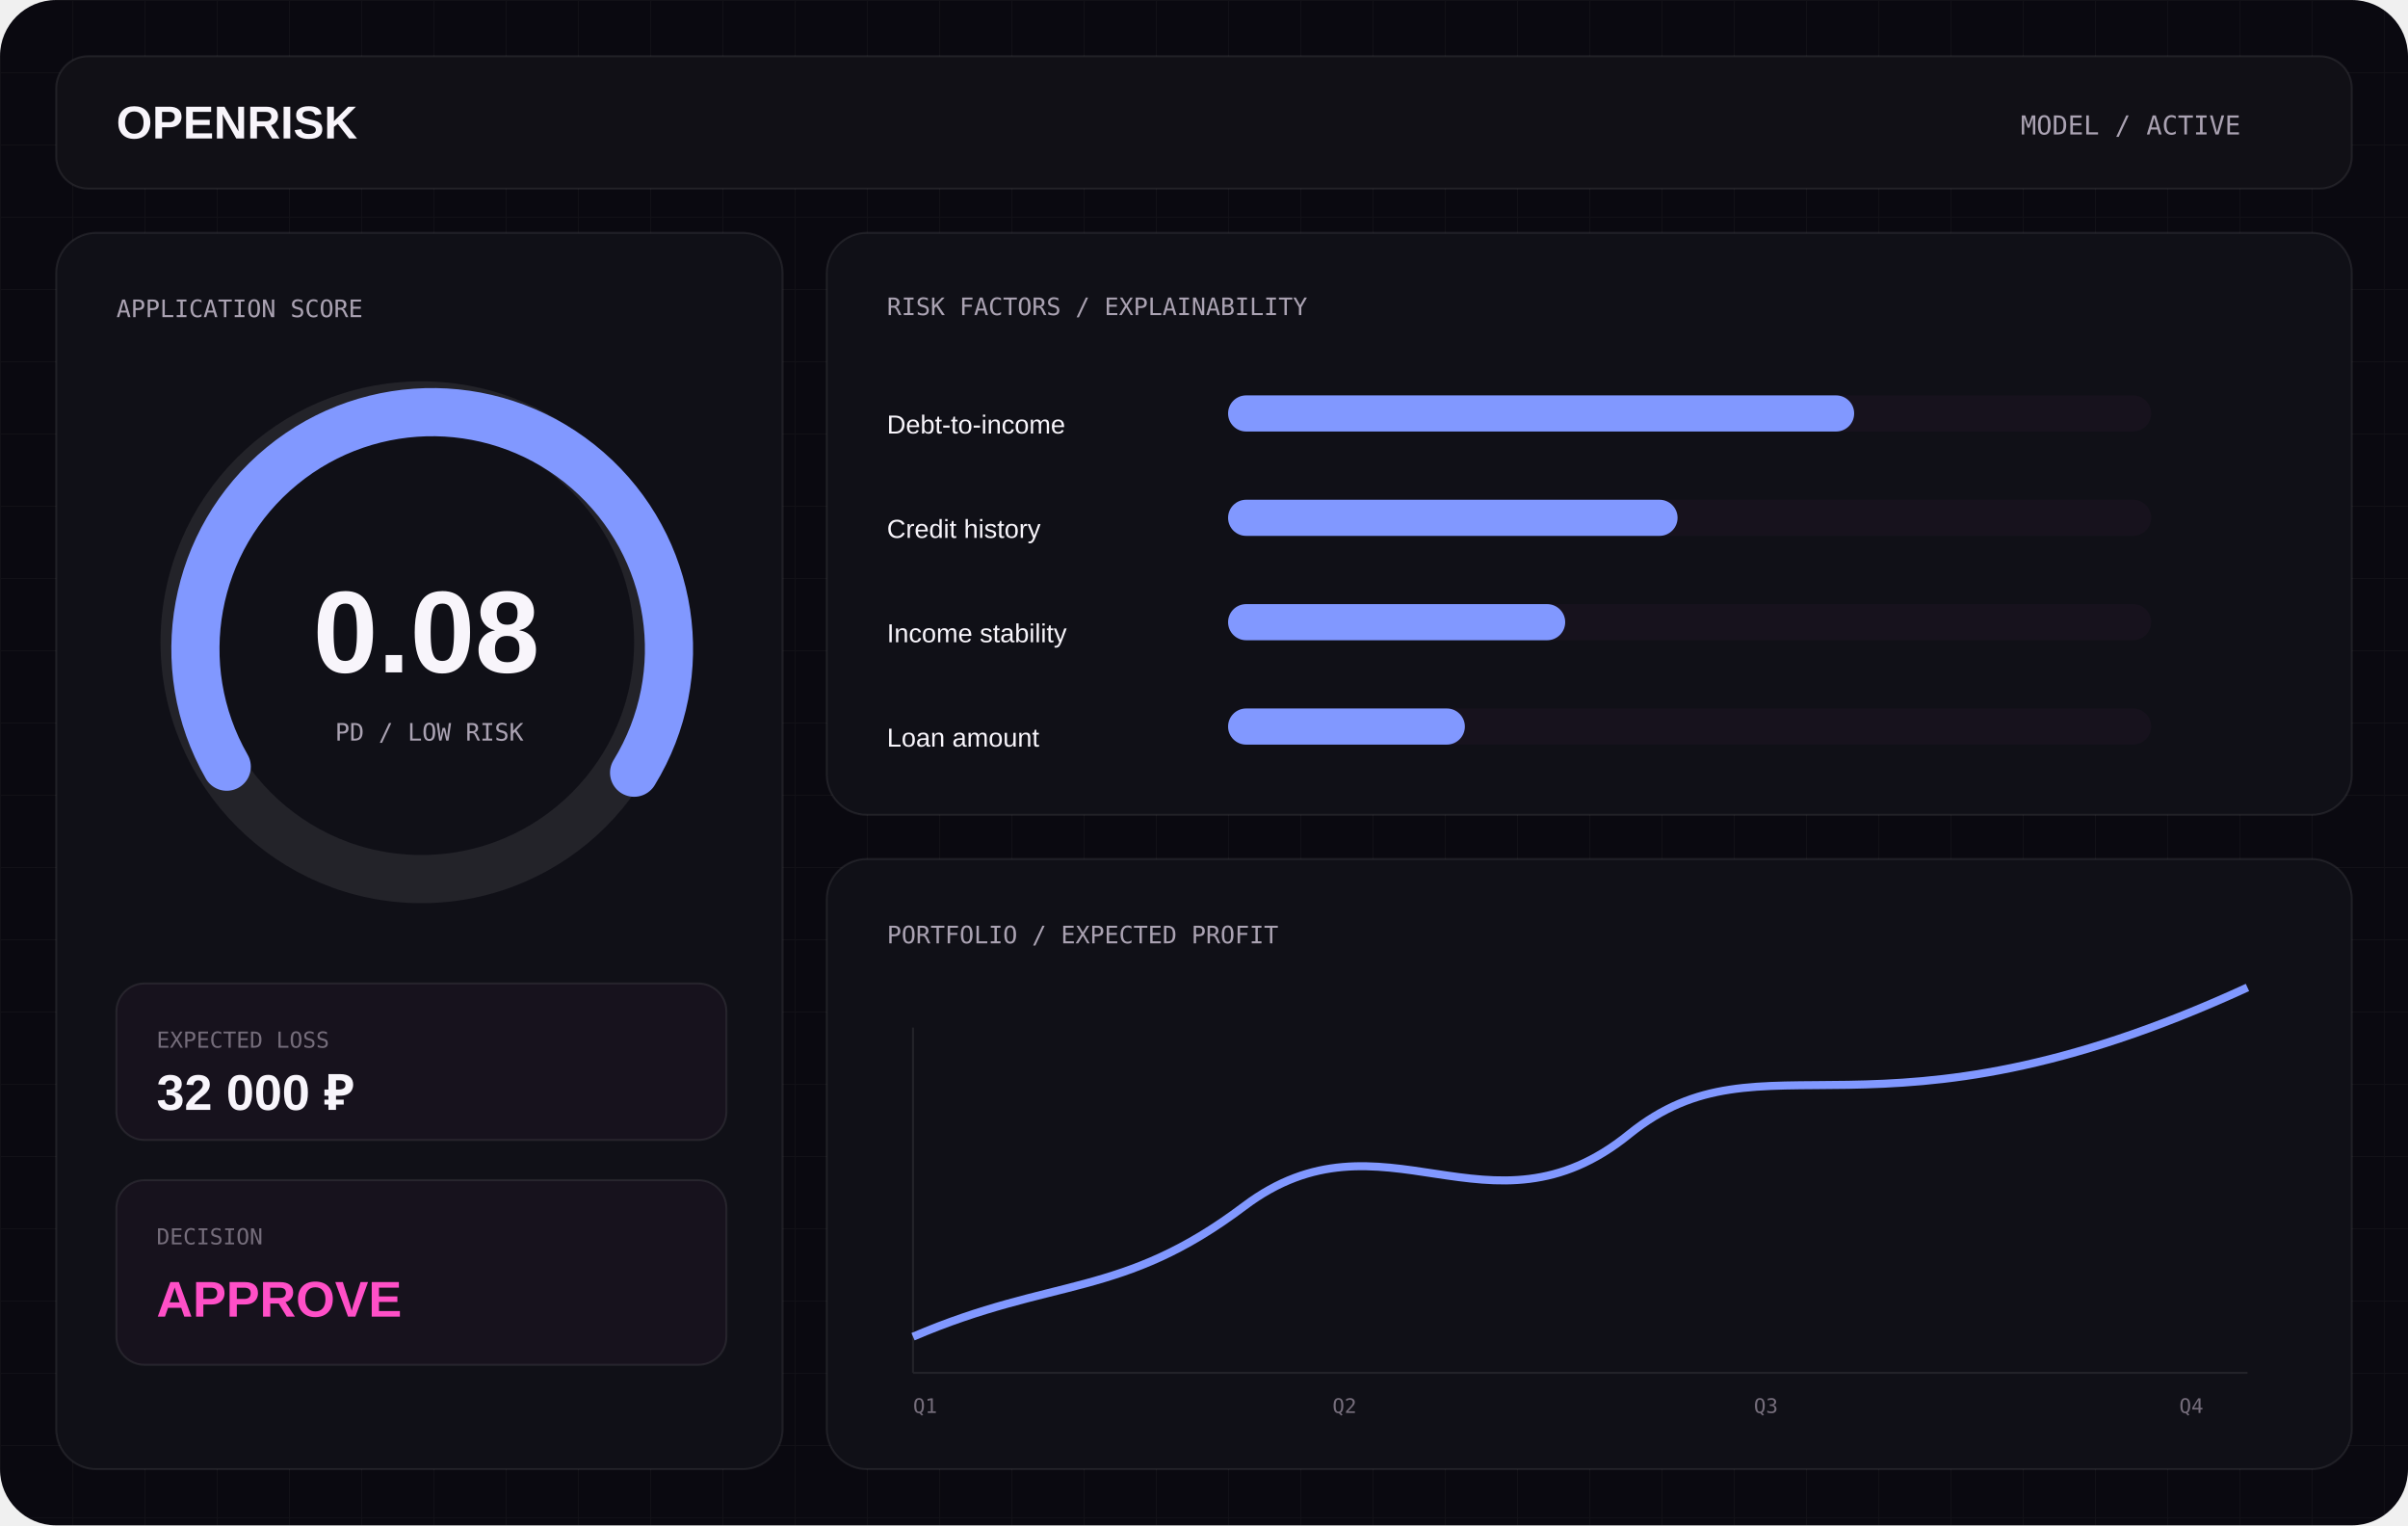
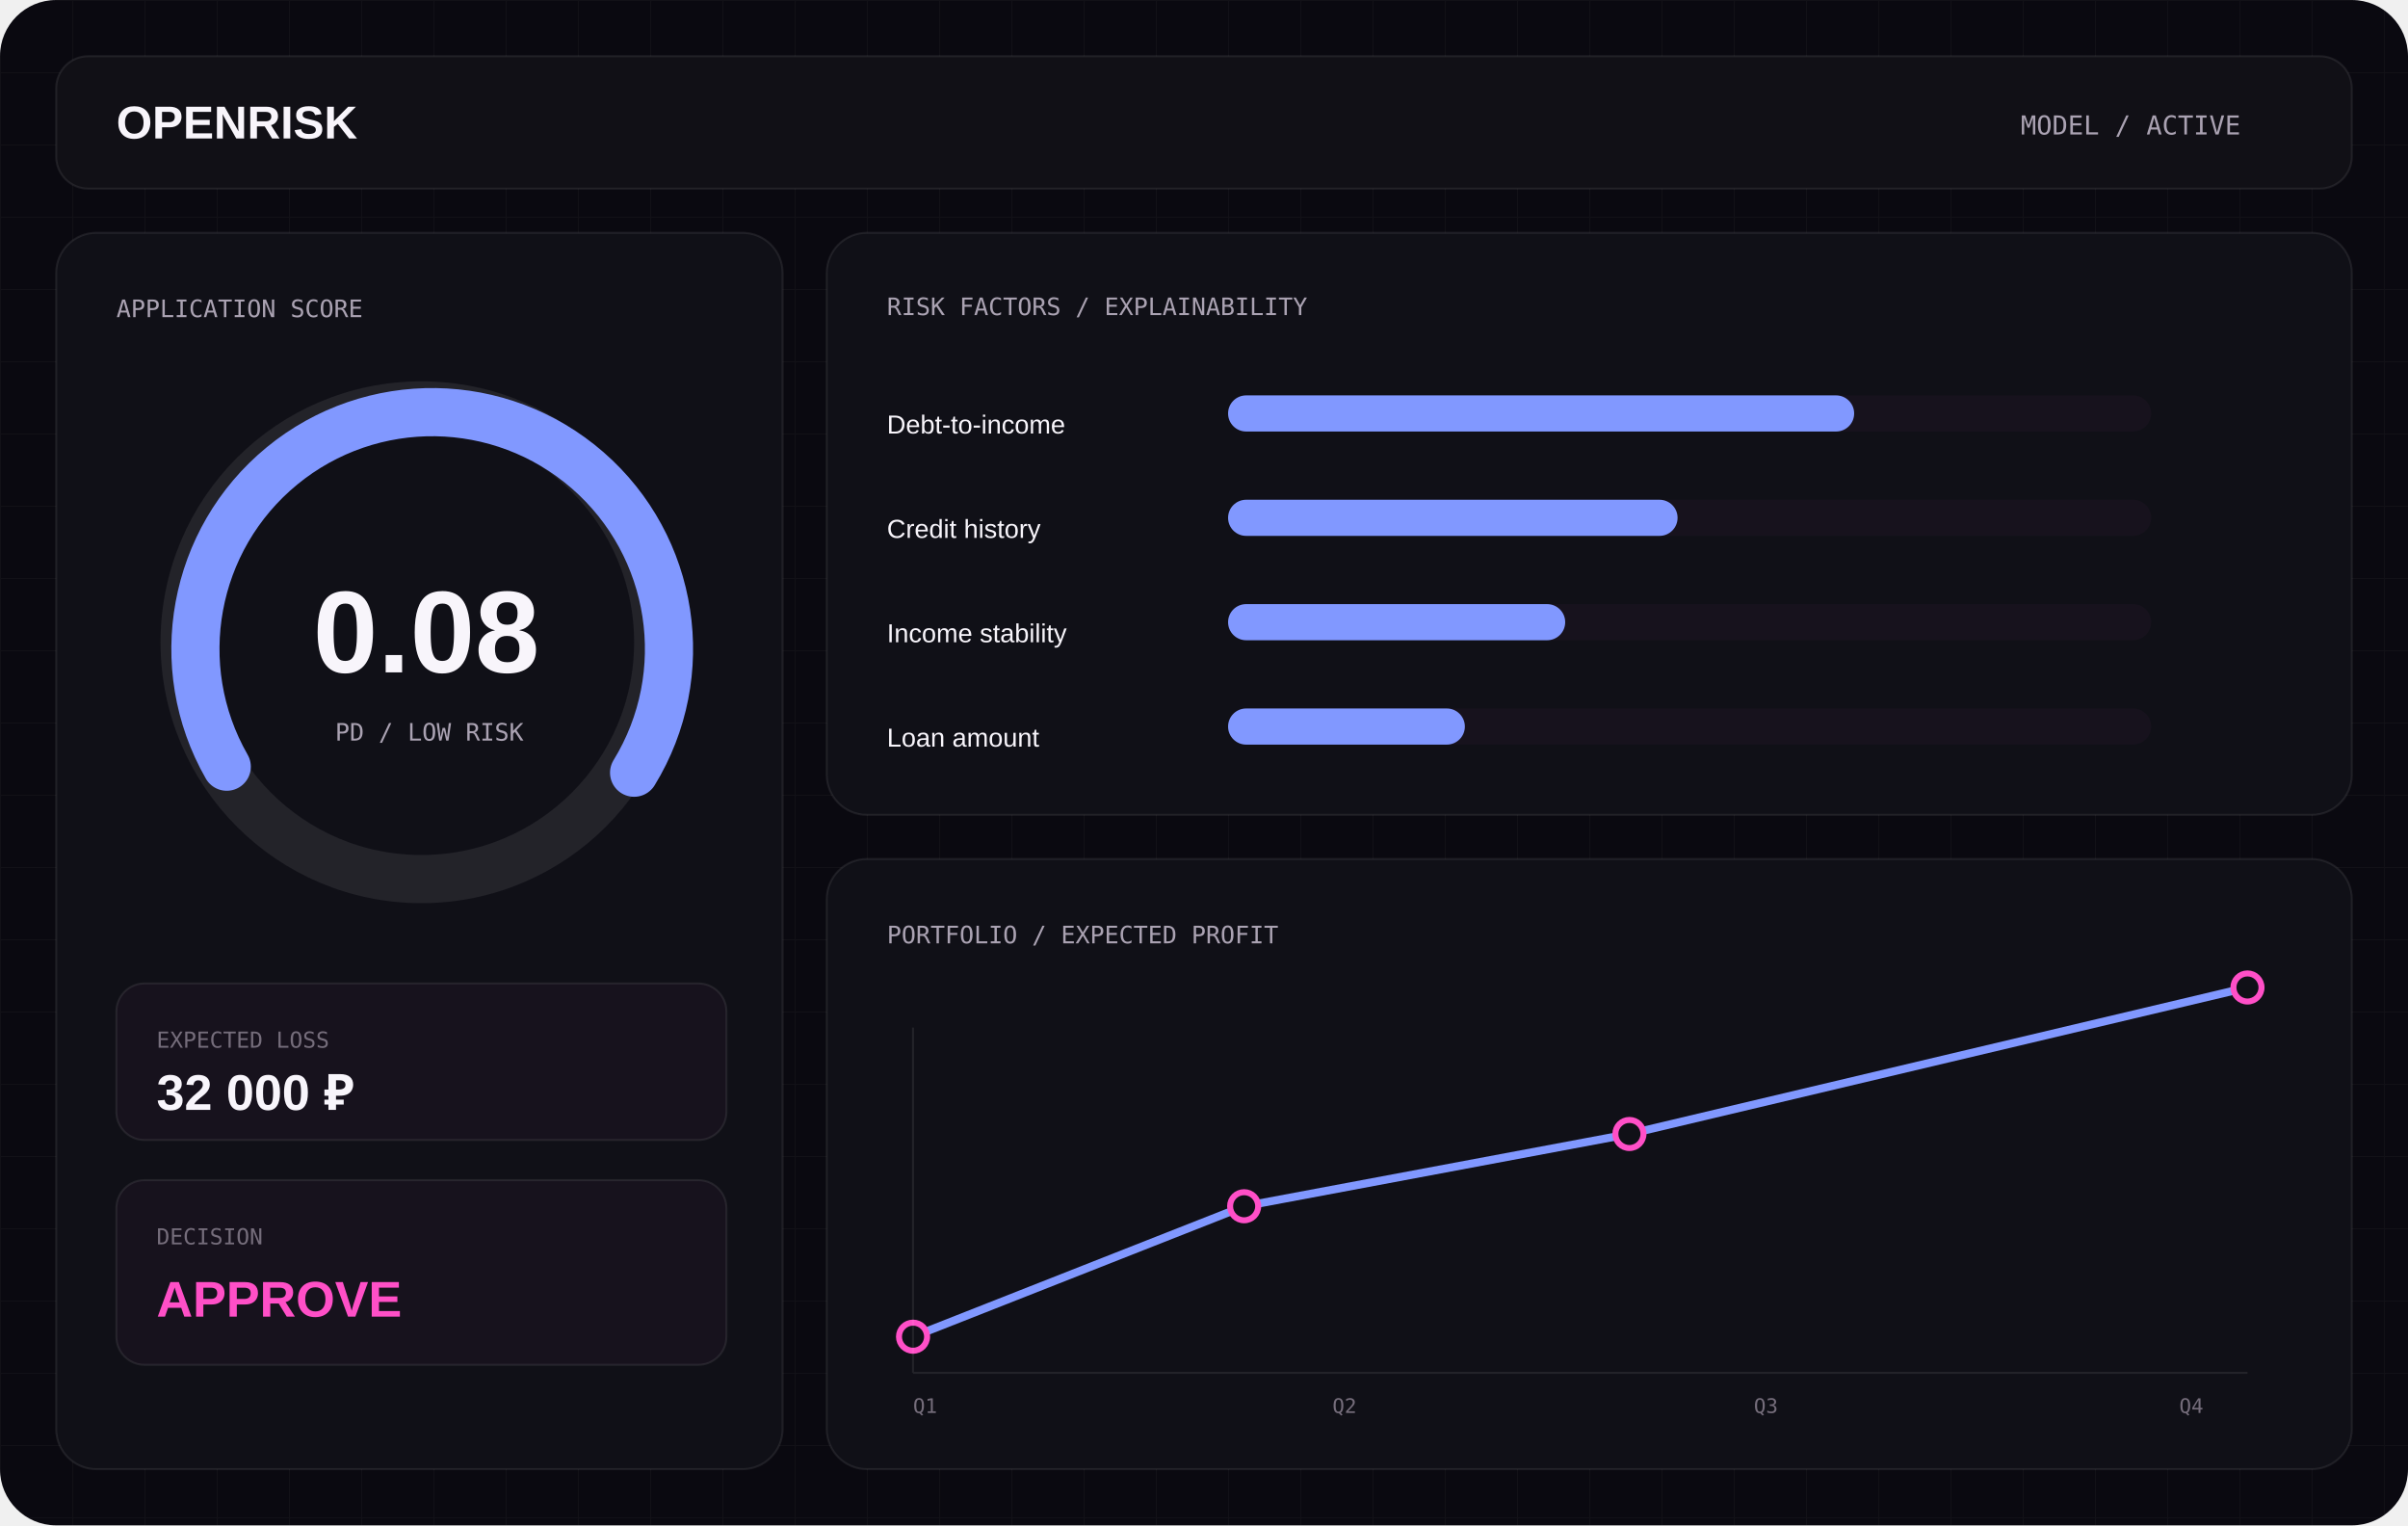
<svg xmlns="http://www.w3.org/2000/svg" viewBox="0 0 1200 760" fill="none">
  <defs>
    <linearGradient id="bg" x1="0" y1="0" x2="1200" y2="760">
      <stop stop-color="#0A0910" />
      <stop offset="1" stop-color="#17111C" />
    </linearGradient>
    <linearGradient id="a" x1="220" y1="170" x2="980" y2="650">
      <stop stop-color="#8198FF" />
      <stop offset=".5" stop-color="#9D64FF" />
      <stop offset="1" stop-color="#FF4FC7" />
    </linearGradient>
    <pattern id="g" width="36" height="36" patternUnits="userSpaceOnUse">
      <path d="M36 0H0V36" stroke="#fff" stroke-opacity=".032" />
    </pattern>
  </defs>
  <rect width="1200" height="760" rx="28" fill="url(#bg)" />
  <rect width="1200" height="760" rx="28" fill="url(#g)" />
  <rect x="28" y="28" width="1144" height="66" rx="16" fill="#111016" stroke="#fff" stroke-opacity=".08" />
  <text x="58" y="69" fill="#F8F5FB" font-family="Arial" font-size="23" font-weight="700">OPENRISK</text>
  <text x="1007" y="67" fill="#AAA2B2" font-family="monospace" font-size="13">MODEL / ACTIVE</text>
  <rect x="28" y="116" width="362" height="616" rx="20" fill="#101017" stroke="#fff" stroke-opacity=".08" />
  <text x="58" y="158" fill="#AAA2B2" font-family="monospace" font-size="12">APPLICATION SCORE</text>
  <circle cx="210" cy="320" r="118" stroke="#fff" stroke-opacity=".08" stroke-width="24" />
  <path d="M113 382A118 118 0 1 1 316 385" stroke="url(#a)" stroke-width="24" stroke-linecap="round" />
  <text x="156" y="335" fill="#F8F5FB" font-family="Arial" font-size="58" font-weight="700">0.08</text>
  <text x="167" y="369" fill="#AAA2B2" font-family="monospace" font-size="12">PD / LOW RISK</text>
  <rect x="58" y="490" width="304" height="78" rx="14" fill="#17121D" stroke="#fff" stroke-opacity=".08" />
  <text x="78" y="522" fill="#756D7B" font-family="monospace" font-size="11">EXPECTED LOSS</text>
  <text x="78" y="553" fill="#F8F5FB" font-family="Arial" font-size="25" font-weight="700">32 000 ₽</text>
  <rect x="58" y="588" width="304" height="92" rx="14" fill="#17121D" stroke="#fff" stroke-opacity=".08" />
  <text x="78" y="620" fill="#756D7B" font-family="monospace" font-size="11">DECISION</text>
  <text x="78" y="656" fill="#FF4FC7" font-family="Arial" font-size="25" font-weight="700">APPROVE</text>
  <rect x="412" y="116" width="760" height="290" rx="20" fill="#101017" stroke="#fff" stroke-opacity=".08" />
  <text x="442" y="157" fill="#AAA2B2" font-family="monospace" font-size="12">RISK FACTORS / EXPLAINABILITY</text>
  <g font-family="Arial" font-size="13">
    <text x="442" y="216" fill="#F8F5FB">Debt-to-income</text>
    <text x="442" y="268" fill="#F8F5FB">Credit history</text>
    <text x="442" y="320" fill="#F8F5FB">Income stability</text>
    <text x="442" y="372" fill="#F8F5FB">Loan amount</text>
  </g>
  <g>
    <rect x="612" y="197" width="460" height="18" rx="9" fill="#17121D" />
    <rect x="612" y="197" width="312" height="18" rx="9" fill="url(#a)" />
    <rect x="612" y="249" width="460" height="18" rx="9" fill="#17121D" />
    <rect x="612" y="249" width="224" height="18" rx="9" fill="url(#a)" />
    <rect x="612" y="301" width="460" height="18" rx="9" fill="#17121D" />
    <rect x="612" y="301" width="168" height="18" rx="9" fill="url(#a)" />
    <rect x="612" y="353" width="460" height="18" rx="9" fill="#17121D" />
    <rect x="612" y="353" width="118" height="18" rx="9" fill="url(#a)" />
  </g>
  <rect x="412" y="428" width="760" height="304" rx="20" fill="#101017" stroke="#fff" stroke-opacity=".08" />
  <text x="442" y="470" fill="#AAA2B2" font-family="monospace" font-size="12">PORTFOLIO / EXPECTED PROFIT</text>
-   <path d="M455 666C525 636 559 647 620 601C689 549 742 622 812 565C879 511 933 578 1120 492" stroke="url(#a)" stroke-width="4" />
+   <path id="trend-line" d="M455 666L620 601L812 565L1120 492" stroke="url(#a)" stroke-width="4" stroke-linecap="round" stroke-linejoin="round" />
+   <g class="trend-points" fill="#101017" stroke="#FF4FC7" stroke-width="3">
+     <circle cx="455" cy="666" r="7" />
+     <circle cx="620" cy="601" r="7" />
+     <circle cx="812" cy="565" r="7" />
+     <circle cx="1120" cy="492" r="7" />
+   </g>
  <path d="M455 684H1120M455 512V684" stroke="#fff" stroke-opacity=".08" />
  <g fill="#756D7B" font-family="monospace" font-size="10">
    <text x="455" y="704">Q1</text>
    <text x="664" y="704">Q2</text>
    <text x="874" y="704">Q3</text>
    <text x="1086" y="704">Q4</text>
  </g>
</svg>
